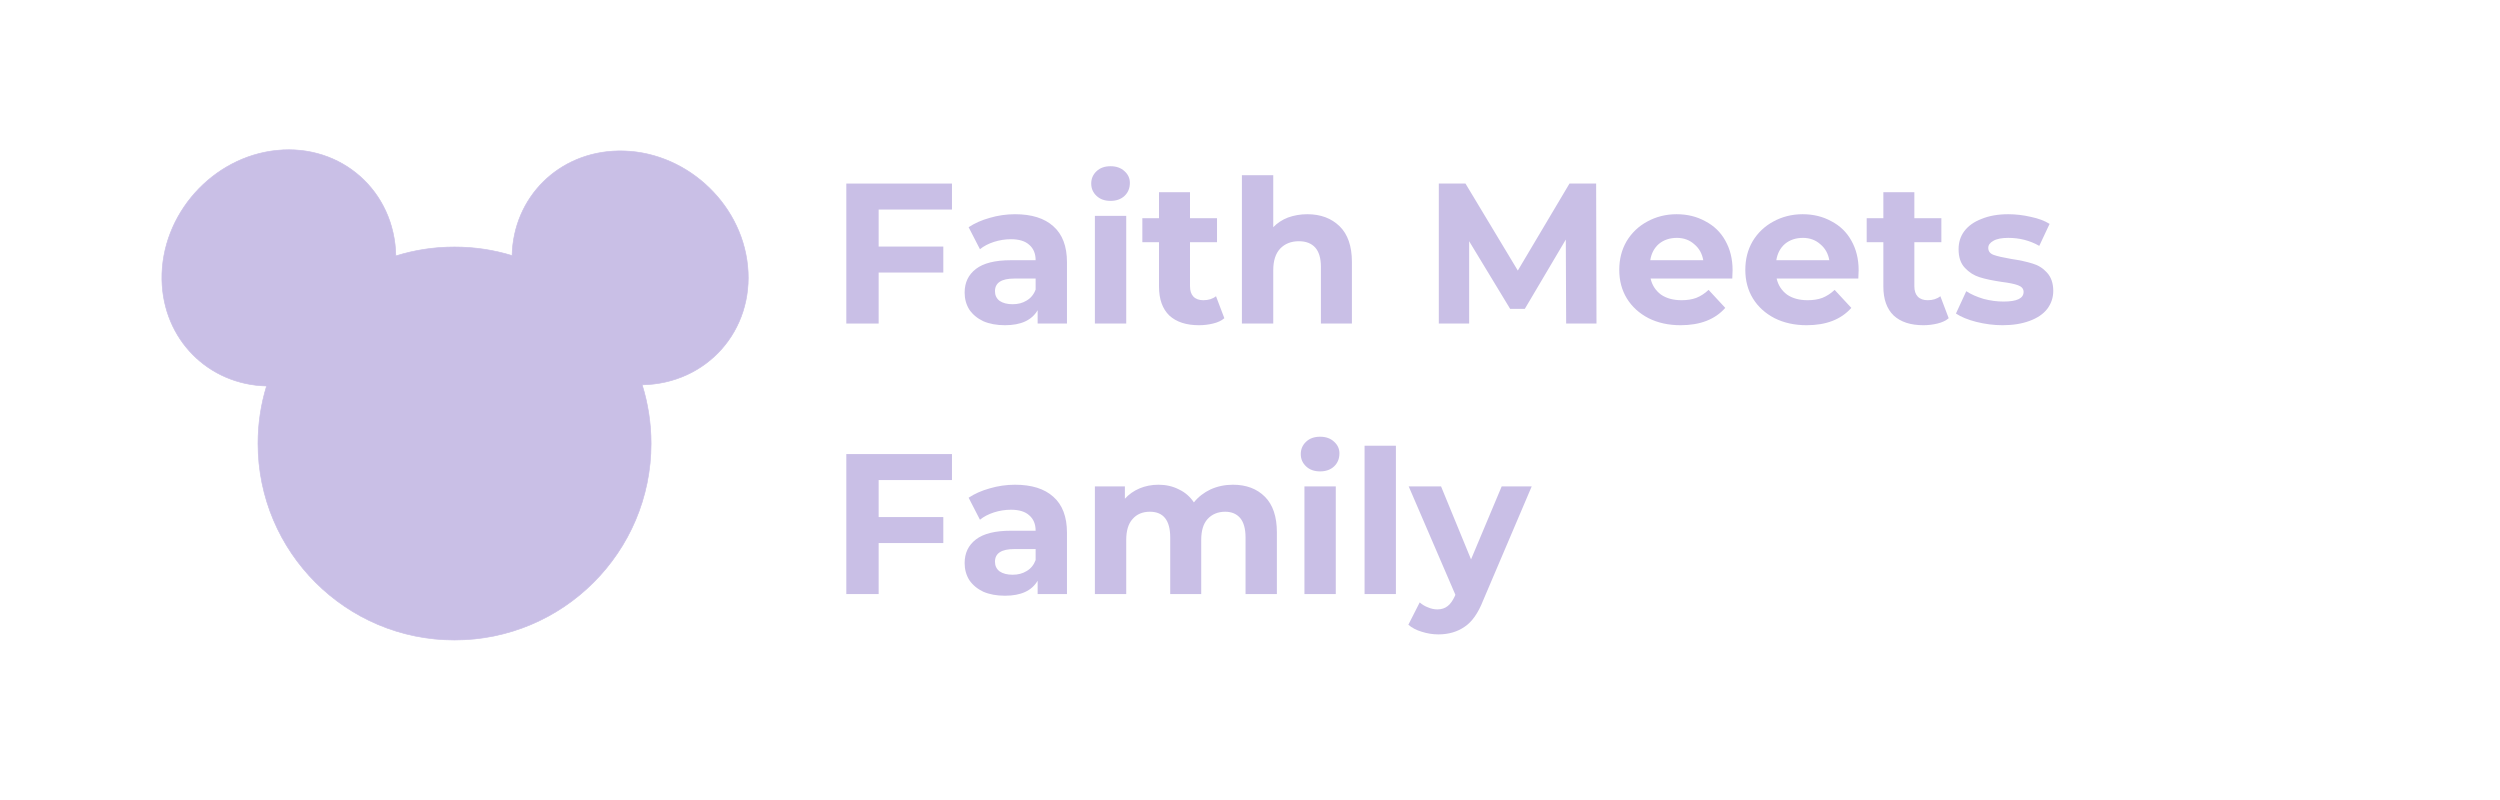
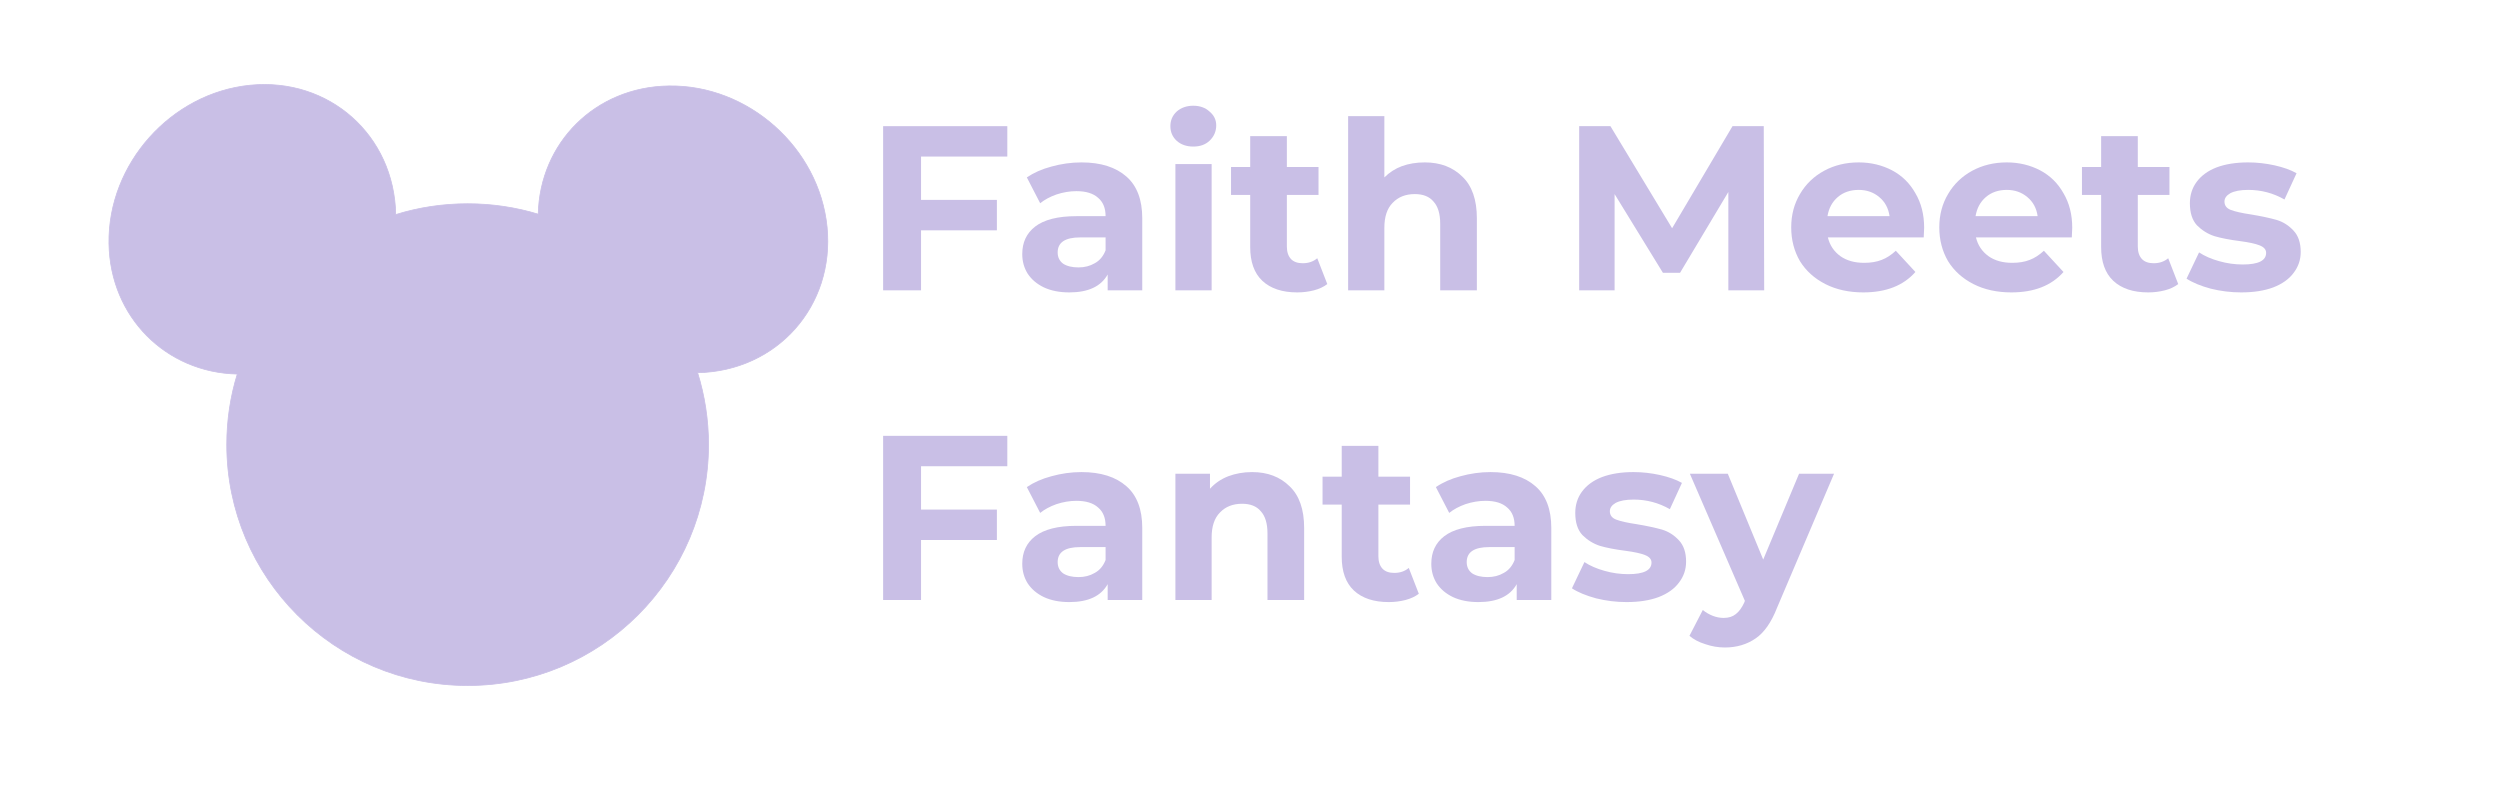
- <svg xmlns="http://www.w3.org/2000/svg" width="125" zoomAndPan="magnify" viewBox="0 0 112.5 37.5" height="40" preserveAspectRatio="xMidYMid meet" version="1.0">
+ <svg xmlns="http://www.w3.org/2000/svg" width="125" zoomAndPan="magnify" viewBox="0 0 93.75 30" height="40" preserveAspectRatio="xMidYMid meet" version="1.0">
  <defs>
    <g />
  </defs>
+   <path stroke-linecap="butt" transform="matrix(0.00145161, 0, 0, 0.00145161, -0.573993, -3.71522)" fill-opacity="1" fill="#c9bfe6" fill-rule="evenodd" stroke-linejoin="miter" d="M 12477.884 7822.915 C 13110.262 7822.915 13723.804 7917.099 14299.672 8092.012 C 14340.037 6254.078 15766.252 4809.026 17671.461 4779.425 C 19727.364 4747.134 21557.225 6377.863 21761.739 8423.002 C 21963.562 10465.449 20467.381 12147.307 18416.86 12187.671 C 18599.846 12774.303 18699.412 13398.609 18699.412 14044.442 C 18699.412 17480.813 15914.256 20268.66 12477.884 20268.66 C 9038.821 20268.66 6253.665 17480.813 6253.665 14044.442 C 6253.665 13409.373 6347.849 12798.522 6525.453 12222.654 C 4687.519 12182.289 3239.776 10753.383 3210.175 8850.866 C 3177.883 6794.963 4811.303 4965.103 6856.443 4760.589 C 8898.891 4558.766 10580.748 6054.946 10618.422 8102.776 C 11205.054 7919.79 11829.36 7822.915 12477.884 7822.915 Z M 12477.884 7822.915 " stroke="#c9bfe6" stroke-width="20" stroke-opacity="1" stroke-miterlimit="22.926" />
  <g fill="#c9bfe6" fill-opacity="1">
-     <g transform="translate(36.54592, 15.16643)">
+     <g transform="translate(32.38306, 10.8871)">
      <g>
-         <path d="M 2.297 -5.344 L 2.297 -3.609 L 5.328 -3.609 L 5.328 -2.391 L 2.297 -2.391 L 2.297 0 L 0.781 0 L 0.781 -6.562 L 5.734 -6.562 L 5.734 -5.344 Z M 2.297 -5.344 " />
+         <path d="M 2.156 -5.016 L 2.156 -3.391 L 5 -3.391 L 5 -2.25 L 2.156 -2.25 L 2.156 0 L 0.734 0 L 0.734 -6.156 L 5.391 -6.156 L 5.391 -5.016 Z M 2.156 -5.016 " />
      </g>
    </g>
  </g>
  <g fill="#c9bfe6" fill-opacity="1">
-     <g transform="translate(42.52952, 15.16643)">
+     <g transform="translate(38.00652, 10.8871)">
      <g>
-         <path d="M 2.703 -5.125 C 3.484 -5.125 4.082 -4.938 4.5 -4.562 C 4.926 -4.188 5.141 -3.625 5.141 -2.875 L 5.141 0 L 3.766 0 L 3.766 -0.625 C 3.492 -0.156 2.984 0.078 2.234 0.078 C 1.848 0.078 1.508 0.016 1.219 -0.109 C 0.938 -0.242 0.719 -0.426 0.562 -0.656 C 0.414 -0.895 0.344 -1.16 0.344 -1.453 C 0.344 -1.922 0.52 -2.289 0.875 -2.562 C 1.227 -2.832 1.773 -2.969 2.516 -2.969 L 3.672 -2.969 C 3.672 -3.281 3.57 -3.52 3.375 -3.688 C 3.188 -3.863 2.898 -3.953 2.516 -3.953 C 2.242 -3.953 1.977 -3.91 1.719 -3.828 C 1.457 -3.742 1.238 -3.629 1.062 -3.484 L 0.531 -4.516 C 0.812 -4.703 1.141 -4.848 1.516 -4.953 C 1.898 -5.066 2.297 -5.125 2.703 -5.125 Z M 2.594 -0.906 C 2.844 -0.906 3.062 -0.961 3.25 -1.078 C 3.445 -1.191 3.586 -1.363 3.672 -1.594 L 3.672 -2.109 L 2.672 -2.109 C 2.066 -2.109 1.766 -1.91 1.766 -1.516 C 1.766 -1.328 1.836 -1.176 1.984 -1.062 C 2.141 -0.957 2.344 -0.906 2.594 -0.906 Z M 2.594 -0.906 " />
+         <path d="M 2.547 -4.797 C 3.273 -4.797 3.836 -4.617 4.234 -4.266 C 4.629 -3.922 4.828 -3.398 4.828 -2.703 L 4.828 0 L 3.531 0 L 3.531 -0.594 C 3.281 -0.145 2.801 0.078 2.094 0.078 C 1.727 0.078 1.41 0.016 1.141 -0.109 C 0.879 -0.234 0.676 -0.406 0.531 -0.625 C 0.395 -0.844 0.328 -1.086 0.328 -1.359 C 0.328 -1.797 0.488 -2.141 0.812 -2.391 C 1.145 -2.648 1.66 -2.781 2.359 -2.781 L 3.453 -2.781 C 3.453 -3.082 3.359 -3.312 3.172 -3.469 C 2.992 -3.633 2.723 -3.719 2.359 -3.719 C 2.109 -3.719 1.859 -3.676 1.609 -3.594 C 1.367 -3.508 1.164 -3.398 1 -3.266 L 0.5 -4.234 C 0.758 -4.41 1.066 -4.547 1.422 -4.641 C 1.785 -4.742 2.16 -4.797 2.547 -4.797 Z M 2.438 -0.859 C 2.664 -0.859 2.867 -0.91 3.047 -1.016 C 3.234 -1.117 3.367 -1.281 3.453 -1.5 L 3.453 -1.984 L 2.5 -1.984 C 1.938 -1.984 1.656 -1.797 1.656 -1.422 C 1.656 -1.242 1.723 -1.102 1.859 -1 C 2.004 -0.906 2.195 -0.859 2.438 -0.859 Z M 2.438 -0.859 " />
      </g>
    </g>
  </g>
  <g fill="#c9bfe6" fill-opacity="1">
-     <g transform="translate(48.30711, 15.16643)">
+     <g transform="translate(43.43638, 10.8871)">
      <g>
-         <path d="M 0.672 -5.047 L 2.141 -5.047 L 2.141 0 L 0.672 0 Z M 1.406 -5.75 C 1.133 -5.75 0.914 -5.828 0.75 -5.984 C 0.582 -6.141 0.5 -6.332 0.5 -6.562 C 0.5 -6.789 0.582 -6.984 0.75 -7.141 C 0.914 -7.297 1.133 -7.375 1.406 -7.375 C 1.676 -7.375 1.895 -7.297 2.062 -7.141 C 2.227 -6.992 2.312 -6.812 2.312 -6.594 C 2.312 -6.344 2.227 -6.141 2.062 -5.984 C 1.895 -5.828 1.676 -5.75 1.406 -5.75 Z M 1.406 -5.75 " />
+         <path d="M 0.641 -4.734 L 2 -4.734 L 2 0 L 0.641 0 Z M 1.312 -5.391 C 1.062 -5.391 0.852 -5.461 0.688 -5.609 C 0.531 -5.754 0.453 -5.938 0.453 -6.156 C 0.453 -6.375 0.531 -6.555 0.688 -6.703 C 0.852 -6.848 1.062 -6.922 1.312 -6.922 C 1.562 -6.922 1.766 -6.848 1.922 -6.703 C 2.086 -6.566 2.172 -6.395 2.172 -6.188 C 2.172 -5.957 2.086 -5.766 1.922 -5.609 C 1.766 -5.461 1.562 -5.391 1.312 -5.391 Z M 1.312 -5.391 " />
      </g>
    </g>
  </g>
  <g fill="#c9bfe6" fill-opacity="1">
-     <g transform="translate(51.12568, 15.16643)">
+     <g transform="translate(46.08531, 10.8871)">
      <g>
-         <path d="M 3.922 -0.25 C 3.785 -0.133 3.609 -0.051 3.391 0 C 3.18 0.051 2.961 0.078 2.734 0.078 C 2.141 0.078 1.676 -0.07 1.344 -0.375 C 1.02 -0.688 0.859 -1.141 0.859 -1.734 L 0.859 -3.812 L 0.078 -3.812 L 0.078 -4.938 L 0.859 -4.938 L 0.859 -6.156 L 2.312 -6.156 L 2.312 -4.938 L 3.578 -4.938 L 3.578 -3.812 L 2.312 -3.812 L 2.312 -1.75 C 2.312 -1.539 2.363 -1.379 2.469 -1.266 C 2.582 -1.148 2.738 -1.094 2.938 -1.094 C 3.176 -1.094 3.375 -1.156 3.531 -1.281 Z M 3.922 -0.25 " />
+         <path d="M 3.688 -0.234 C 3.551 -0.129 3.383 -0.051 3.188 0 C 2.988 0.051 2.781 0.078 2.562 0.078 C 2 0.078 1.562 -0.066 1.25 -0.359 C 0.945 -0.648 0.797 -1.07 0.797 -1.625 L 0.797 -3.578 L 0.078 -3.578 L 0.078 -4.625 L 0.797 -4.625 L 0.797 -5.781 L 2.172 -5.781 L 2.172 -4.625 L 3.359 -4.625 L 3.359 -3.578 L 2.172 -3.578 L 2.172 -1.641 C 2.172 -1.441 2.223 -1.285 2.328 -1.172 C 2.43 -1.066 2.578 -1.016 2.766 -1.016 C 2.984 -1.016 3.164 -1.078 3.312 -1.203 Z M 3.688 -0.234 " />
      </g>
    </g>
  </g>
  <g fill="#c9bfe6" fill-opacity="1">
-     <g transform="translate(55.19903, 15.16643)">
+     <g transform="translate(49.91349, 10.8871)">
      <g>
-         <path d="M 3.734 -5.125 C 4.359 -5.125 4.863 -4.938 5.25 -4.562 C 5.633 -4.188 5.828 -3.629 5.828 -2.891 L 5.828 0 L 4.375 0 L 4.375 -2.656 C 4.375 -3.062 4.285 -3.363 4.109 -3.562 C 3.93 -3.758 3.676 -3.859 3.344 -3.859 C 2.977 -3.859 2.688 -3.742 2.469 -3.516 C 2.25 -3.285 2.141 -2.945 2.141 -2.5 L 2.141 0 L 0.672 0 L 0.672 -6.953 L 2.141 -6.953 L 2.141 -4.516 C 2.328 -4.711 2.555 -4.863 2.828 -4.969 C 3.109 -5.07 3.41 -5.125 3.734 -5.125 Z M 3.734 -5.125 " />
+         <path d="M 3.516 -4.797 C 4.098 -4.797 4.566 -4.617 4.922 -4.266 C 5.285 -3.922 5.469 -3.398 5.469 -2.703 L 5.469 0 L 4.094 0 L 4.094 -2.5 C 4.094 -2.875 4.008 -3.148 3.844 -3.328 C 3.688 -3.516 3.453 -3.609 3.141 -3.609 C 2.797 -3.609 2.52 -3.5 2.312 -3.281 C 2.102 -3.07 2 -2.758 2 -2.344 L 2 0 L 0.641 0 L 0.641 -6.531 L 2 -6.531 L 2 -4.234 C 2.188 -4.422 2.406 -4.562 2.656 -4.656 C 2.914 -4.75 3.203 -4.797 3.516 -4.797 Z M 3.516 -4.797 " />
      </g>
    </g>
  </g>
  <g fill="#c9bfe6" fill-opacity="1">
-     <g transform="translate(61.66956, 15.16643)">
+     <g transform="translate(55.99457, 10.8871)">
      <g />
    </g>
  </g>
  <g fill="#c9bfe6" fill-opacity="1">
-     <g transform="translate(64.31958, 15.16643)">
+     <g transform="translate(58.48509, 10.8871)">
      <g>
-         <path d="M 6.75 0 L 6.734 -3.938 L 4.812 -0.688 L 4.125 -0.688 L 2.203 -3.859 L 2.203 0 L 0.781 0 L 0.781 -6.562 L 2.031 -6.562 L 4.484 -2.484 L 6.906 -6.562 L 8.156 -6.562 L 8.172 0 Z M 6.75 0 " />
+         <path d="M 6.328 0 L 6.328 -3.688 L 4.516 -0.656 L 3.875 -0.656 L 2.062 -3.609 L 2.062 0 L 0.734 0 L 0.734 -6.156 L 1.906 -6.156 L 4.219 -2.328 L 6.484 -6.156 L 7.656 -6.156 L 7.672 0 Z M 6.328 0 " />
      </g>
    </g>
  </g>
  <g fill="#c9bfe6" fill-opacity="1">
-     <g transform="translate(73.26221, 15.16643)">
+     <g transform="translate(66.88949, 10.8871)">
      <g>
-         <path d="M 5.609 -2.5 C 5.609 -2.477 5.602 -2.348 5.594 -2.109 L 1.766 -2.109 C 1.836 -1.797 2 -1.547 2.25 -1.359 C 2.508 -1.18 2.832 -1.094 3.219 -1.094 C 3.477 -1.094 3.707 -1.129 3.906 -1.203 C 4.113 -1.285 4.305 -1.41 4.484 -1.578 L 5.266 -0.734 C 4.785 -0.191 4.086 0.078 3.172 0.078 C 2.609 0.078 2.109 -0.031 1.672 -0.25 C 1.234 -0.477 0.895 -0.785 0.656 -1.172 C 0.414 -1.566 0.297 -2.016 0.297 -2.516 C 0.297 -3.016 0.41 -3.461 0.641 -3.859 C 0.879 -4.254 1.203 -4.562 1.609 -4.781 C 2.023 -5.008 2.484 -5.125 2.984 -5.125 C 3.484 -5.125 3.93 -5.016 4.328 -4.797 C 4.734 -4.586 5.047 -4.285 5.266 -3.891 C 5.492 -3.492 5.609 -3.031 5.609 -2.5 Z M 3 -4.016 C 2.664 -4.016 2.383 -3.922 2.156 -3.734 C 1.938 -3.547 1.801 -3.289 1.75 -2.969 L 4.234 -2.969 C 4.18 -3.281 4.039 -3.531 3.812 -3.719 C 3.594 -3.914 3.32 -4.016 3 -4.016 Z M 3 -4.016 " />
+         <path d="M 5.266 -2.344 C 5.266 -2.332 5.258 -2.211 5.25 -1.984 L 1.656 -1.984 C 1.727 -1.691 1.883 -1.457 2.125 -1.281 C 2.363 -1.113 2.66 -1.031 3.016 -1.031 C 3.266 -1.031 3.484 -1.066 3.672 -1.141 C 3.859 -1.211 4.035 -1.328 4.203 -1.484 L 4.938 -0.688 C 4.488 -0.176 3.836 0.078 2.984 0.078 C 2.453 0.078 1.977 -0.023 1.562 -0.234 C 1.156 -0.441 0.836 -0.727 0.609 -1.094 C 0.391 -1.469 0.281 -1.891 0.281 -2.359 C 0.281 -2.828 0.391 -3.242 0.609 -3.609 C 0.828 -3.984 1.129 -4.273 1.516 -4.484 C 1.898 -4.691 2.332 -4.797 2.812 -4.797 C 3.27 -4.797 3.688 -4.695 4.062 -4.5 C 4.438 -4.301 4.727 -4.016 4.938 -3.641 C 5.156 -3.273 5.266 -2.844 5.266 -2.344 Z M 2.812 -3.766 C 2.5 -3.766 2.238 -3.676 2.031 -3.5 C 1.82 -3.32 1.691 -3.082 1.641 -2.781 L 3.969 -2.781 C 3.926 -3.082 3.797 -3.32 3.578 -3.5 C 3.367 -3.676 3.113 -3.766 2.812 -3.766 Z M 2.812 -3.766 " />
      </g>
    </g>
  </g>
  <g fill="#c9bfe6" fill-opacity="1">
-     <g transform="translate(79.1709, 15.16643)">
+     <g transform="translate(72.44255, 10.8871)">
      <g>
-         <path d="M 5.609 -2.5 C 5.609 -2.477 5.602 -2.348 5.594 -2.109 L 1.766 -2.109 C 1.836 -1.797 2 -1.547 2.25 -1.359 C 2.508 -1.18 2.832 -1.094 3.219 -1.094 C 3.477 -1.094 3.707 -1.129 3.906 -1.203 C 4.113 -1.285 4.305 -1.41 4.484 -1.578 L 5.266 -0.734 C 4.785 -0.191 4.086 0.078 3.172 0.078 C 2.609 0.078 2.109 -0.031 1.672 -0.25 C 1.234 -0.477 0.895 -0.785 0.656 -1.172 C 0.414 -1.566 0.297 -2.016 0.297 -2.516 C 0.297 -3.016 0.41 -3.461 0.641 -3.859 C 0.879 -4.254 1.203 -4.562 1.609 -4.781 C 2.023 -5.008 2.484 -5.125 2.984 -5.125 C 3.484 -5.125 3.93 -5.016 4.328 -4.797 C 4.734 -4.586 5.047 -4.285 5.266 -3.891 C 5.492 -3.492 5.609 -3.031 5.609 -2.5 Z M 3 -4.016 C 2.664 -4.016 2.383 -3.922 2.156 -3.734 C 1.938 -3.547 1.801 -3.289 1.75 -2.969 L 4.234 -2.969 C 4.18 -3.281 4.039 -3.531 3.812 -3.719 C 3.594 -3.914 3.32 -4.016 3 -4.016 Z M 3 -4.016 " />
+         <path d="M 5.266 -2.344 C 5.266 -2.332 5.258 -2.211 5.25 -1.984 L 1.656 -1.984 C 1.727 -1.691 1.883 -1.457 2.125 -1.281 C 2.363 -1.113 2.66 -1.031 3.016 -1.031 C 3.266 -1.031 3.484 -1.066 3.672 -1.141 C 3.859 -1.211 4.035 -1.328 4.203 -1.484 L 4.938 -0.688 C 4.488 -0.176 3.836 0.078 2.984 0.078 C 2.453 0.078 1.977 -0.023 1.562 -0.234 C 1.156 -0.441 0.836 -0.727 0.609 -1.094 C 0.391 -1.469 0.281 -1.891 0.281 -2.359 C 0.281 -2.828 0.391 -3.242 0.609 -3.609 C 0.828 -3.984 1.129 -4.273 1.516 -4.484 C 1.898 -4.691 2.332 -4.797 2.812 -4.797 C 3.27 -4.797 3.688 -4.695 4.062 -4.5 C 4.438 -4.301 4.727 -4.016 4.938 -3.641 C 5.156 -3.273 5.266 -2.844 5.266 -2.344 Z M 2.812 -3.766 C 2.5 -3.766 2.238 -3.676 2.031 -3.5 C 1.82 -3.32 1.691 -3.082 1.641 -2.781 L 3.969 -2.781 C 3.926 -3.082 3.797 -3.32 3.578 -3.5 C 3.367 -3.676 3.113 -3.766 2.812 -3.766 Z M 2.812 -3.766 " />
      </g>
    </g>
  </g>
  <g fill="#c9bfe6" fill-opacity="1">
-     <g transform="translate(85.07959, 15.16643)">
+     <g transform="translate(77.9956, 10.8871)">
      <g>
-         <path d="M 3.922 -0.25 C 3.785 -0.133 3.609 -0.051 3.391 0 C 3.18 0.051 2.961 0.078 2.734 0.078 C 2.141 0.078 1.676 -0.07 1.344 -0.375 C 1.02 -0.688 0.859 -1.141 0.859 -1.734 L 0.859 -3.812 L 0.078 -3.812 L 0.078 -4.938 L 0.859 -4.938 L 0.859 -6.156 L 2.312 -6.156 L 2.312 -4.938 L 3.578 -4.938 L 3.578 -3.812 L 2.312 -3.812 L 2.312 -1.75 C 2.312 -1.539 2.363 -1.379 2.469 -1.266 C 2.582 -1.148 2.738 -1.094 2.938 -1.094 C 3.176 -1.094 3.375 -1.156 3.531 -1.281 Z M 3.922 -0.25 " />
+         <path d="M 3.688 -0.234 C 3.551 -0.129 3.383 -0.051 3.188 0 C 2.988 0.051 2.781 0.078 2.562 0.078 C 2 0.078 1.562 -0.066 1.25 -0.359 C 0.945 -0.648 0.797 -1.07 0.797 -1.625 L 0.797 -3.578 L 0.078 -3.578 L 0.078 -4.625 L 0.797 -4.625 L 0.797 -5.781 L 2.172 -5.781 L 2.172 -4.625 L 3.359 -4.625 L 3.359 -3.578 L 2.172 -3.578 L 2.172 -1.641 C 2.172 -1.441 2.223 -1.285 2.328 -1.172 C 2.43 -1.066 2.578 -1.016 2.766 -1.016 C 2.984 -1.016 3.164 -1.078 3.312 -1.203 Z M 3.688 -0.234 " />
      </g>
    </g>
  </g>
  <g fill="#c9bfe6" fill-opacity="1">
-     <g transform="translate(89.15294, 15.16643)">
+     <g transform="translate(81.82379, 10.8871)">
      <g>
-         <path d="M 2.375 0.078 C 1.957 0.078 1.547 0.023 1.141 -0.078 C 0.742 -0.18 0.426 -0.312 0.188 -0.469 L 0.672 -1.516 C 0.898 -1.367 1.172 -1.25 1.484 -1.156 C 1.805 -1.07 2.117 -1.031 2.422 -1.031 C 3.047 -1.031 3.359 -1.18 3.359 -1.484 C 3.359 -1.629 3.27 -1.734 3.094 -1.797 C 2.926 -1.859 2.672 -1.91 2.328 -1.953 C 1.91 -2.016 1.566 -2.086 1.297 -2.172 C 1.035 -2.254 0.805 -2.398 0.609 -2.609 C 0.41 -2.816 0.312 -3.109 0.312 -3.484 C 0.312 -3.805 0.398 -4.086 0.578 -4.328 C 0.766 -4.578 1.035 -4.77 1.391 -4.906 C 1.742 -5.051 2.16 -5.125 2.641 -5.125 C 2.992 -5.125 3.348 -5.082 3.703 -5 C 4.055 -4.926 4.348 -4.816 4.578 -4.672 L 4.094 -3.641 C 3.656 -3.891 3.172 -4.016 2.641 -4.016 C 2.328 -4.016 2.094 -3.969 1.938 -3.875 C 1.781 -3.789 1.703 -3.68 1.703 -3.547 C 1.703 -3.391 1.785 -3.281 1.953 -3.219 C 2.129 -3.156 2.398 -3.094 2.766 -3.031 C 3.18 -2.969 3.52 -2.895 3.781 -2.812 C 4.039 -2.738 4.266 -2.598 4.453 -2.391 C 4.648 -2.18 4.75 -1.895 4.75 -1.531 C 4.75 -1.219 4.656 -0.938 4.469 -0.688 C 4.281 -0.445 4.004 -0.258 3.641 -0.125 C 3.285 0.008 2.863 0.078 2.375 0.078 Z M 2.375 0.078 " />
+         <path d="M 2.219 0.078 C 1.832 0.078 1.453 0.031 1.078 -0.062 C 0.703 -0.164 0.398 -0.289 0.172 -0.438 L 0.641 -1.422 C 0.848 -1.285 1.098 -1.176 1.391 -1.094 C 1.691 -1.008 1.988 -0.969 2.281 -0.969 C 2.863 -0.969 3.156 -1.113 3.156 -1.406 C 3.156 -1.531 3.07 -1.625 2.906 -1.688 C 2.75 -1.75 2.508 -1.801 2.188 -1.844 C 1.789 -1.895 1.469 -1.957 1.219 -2.031 C 0.969 -2.113 0.75 -2.25 0.562 -2.438 C 0.383 -2.633 0.297 -2.91 0.297 -3.266 C 0.297 -3.566 0.379 -3.832 0.547 -4.062 C 0.723 -4.301 0.973 -4.484 1.297 -4.609 C 1.629 -4.734 2.023 -4.797 2.484 -4.797 C 2.816 -4.797 3.145 -4.758 3.469 -4.688 C 3.801 -4.613 4.078 -4.516 4.297 -4.391 L 3.844 -3.406 C 3.426 -3.645 2.973 -3.766 2.484 -3.766 C 2.191 -3.766 1.969 -3.723 1.812 -3.641 C 1.664 -3.555 1.594 -3.453 1.594 -3.328 C 1.594 -3.18 1.672 -3.078 1.828 -3.016 C 1.992 -2.953 2.25 -2.895 2.594 -2.844 C 2.977 -2.781 3.297 -2.711 3.547 -2.641 C 3.797 -2.566 4.008 -2.43 4.188 -2.234 C 4.363 -2.047 4.453 -1.781 4.453 -1.438 C 4.453 -1.145 4.363 -0.883 4.188 -0.656 C 4.02 -0.426 3.766 -0.242 3.422 -0.109 C 3.086 0.016 2.688 0.078 2.219 0.078 Z M 2.219 0.078 " />
      </g>
    </g>
  </g>
  <g fill="#c9bfe6" fill-opacity="1">
-     <g transform="translate(94.12762, 15.16643)">
+     <g transform="translate(86.50101, 10.8871)">
      <g />
    </g>
  </g>
  <g fill="#c9bfe6" fill-opacity="1">
-     <g transform="translate(36.54592, 27.8465)">
+     <g transform="translate(32.38306, 22.5)">
      <g>
-         <path d="M 2.297 -5.344 L 2.297 -3.609 L 5.328 -3.609 L 5.328 -2.391 L 2.297 -2.391 L 2.297 0 L 0.781 0 L 0.781 -6.562 L 5.734 -6.562 L 5.734 -5.344 Z M 2.297 -5.344 " />
+         <path d="M 2.156 -5.016 L 2.156 -3.391 L 5 -3.391 L 5 -2.25 L 2.156 -2.25 L 2.156 0 L 0.734 0 L 0.734 -6.156 L 5.391 -6.156 L 5.391 -5.016 Z M 2.156 -5.016 " />
      </g>
    </g>
  </g>
  <g fill="#c9bfe6" fill-opacity="1">
-     <g transform="translate(42.52952, 27.8465)">
+     <g transform="translate(38.00652, 22.5)">
      <g>
-         <path d="M 2.703 -5.125 C 3.484 -5.125 4.082 -4.938 4.5 -4.562 C 4.926 -4.188 5.141 -3.625 5.141 -2.875 L 5.141 0 L 3.766 0 L 3.766 -0.625 C 3.492 -0.156 2.984 0.078 2.234 0.078 C 1.848 0.078 1.508 0.016 1.219 -0.109 C 0.938 -0.242 0.719 -0.426 0.562 -0.656 C 0.414 -0.895 0.344 -1.16 0.344 -1.453 C 0.344 -1.922 0.52 -2.289 0.875 -2.562 C 1.227 -2.832 1.773 -2.969 2.516 -2.969 L 3.672 -2.969 C 3.672 -3.281 3.57 -3.52 3.375 -3.688 C 3.188 -3.863 2.898 -3.953 2.516 -3.953 C 2.242 -3.953 1.977 -3.91 1.719 -3.828 C 1.457 -3.742 1.238 -3.629 1.062 -3.484 L 0.531 -4.516 C 0.812 -4.703 1.141 -4.848 1.516 -4.953 C 1.898 -5.066 2.297 -5.125 2.703 -5.125 Z M 2.594 -0.906 C 2.844 -0.906 3.062 -0.961 3.25 -1.078 C 3.445 -1.191 3.586 -1.363 3.672 -1.594 L 3.672 -2.109 L 2.672 -2.109 C 2.066 -2.109 1.766 -1.91 1.766 -1.516 C 1.766 -1.328 1.836 -1.176 1.984 -1.062 C 2.141 -0.957 2.344 -0.906 2.594 -0.906 Z M 2.594 -0.906 " />
+         <path d="M 2.547 -4.797 C 3.273 -4.797 3.836 -4.617 4.234 -4.266 C 4.629 -3.922 4.828 -3.398 4.828 -2.703 L 4.828 0 L 3.531 0 L 3.531 -0.594 C 3.281 -0.145 2.801 0.078 2.094 0.078 C 1.727 0.078 1.41 0.016 1.141 -0.109 C 0.879 -0.234 0.676 -0.406 0.531 -0.625 C 0.395 -0.844 0.328 -1.086 0.328 -1.359 C 0.328 -1.797 0.488 -2.141 0.812 -2.391 C 1.145 -2.648 1.66 -2.781 2.359 -2.781 L 3.453 -2.781 C 3.453 -3.082 3.359 -3.312 3.172 -3.469 C 2.992 -3.633 2.723 -3.719 2.359 -3.719 C 2.109 -3.719 1.859 -3.676 1.609 -3.594 C 1.367 -3.508 1.164 -3.398 1 -3.266 L 0.5 -4.234 C 0.758 -4.41 1.066 -4.547 1.422 -4.641 C 1.785 -4.742 2.16 -4.797 2.547 -4.797 Z M 2.438 -0.859 C 2.664 -0.859 2.867 -0.91 3.047 -1.016 C 3.234 -1.117 3.367 -1.281 3.453 -1.5 L 3.453 -1.984 L 2.5 -1.984 C 1.938 -1.984 1.656 -1.797 1.656 -1.422 C 1.656 -1.242 1.723 -1.102 1.859 -1 C 2.004 -0.906 2.195 -0.859 2.438 -0.859 Z M 2.438 -0.859 " />
      </g>
    </g>
  </g>
  <g fill="#c9bfe6" fill-opacity="1">
-     <g transform="translate(48.30711, 27.8465)">
+     <g transform="translate(43.43638, 22.5)">
      <g>
-         <path d="M 7.141 -5.125 C 7.766 -5.125 8.266 -4.938 8.641 -4.562 C 9.016 -4.188 9.203 -3.629 9.203 -2.891 L 9.203 0 L 7.734 0 L 7.734 -2.656 C 7.734 -3.062 7.648 -3.363 7.484 -3.562 C 7.316 -3.758 7.082 -3.859 6.781 -3.859 C 6.438 -3.859 6.16 -3.742 5.953 -3.516 C 5.754 -3.297 5.656 -2.969 5.656 -2.531 L 5.656 0 L 4.203 0 L 4.203 -2.656 C 4.203 -3.457 3.883 -3.859 3.25 -3.859 C 2.906 -3.859 2.633 -3.742 2.438 -3.516 C 2.238 -3.297 2.141 -2.969 2.141 -2.531 L 2.141 0 L 0.672 0 L 0.672 -5.047 L 2.078 -5.047 L 2.078 -4.469 C 2.266 -4.676 2.492 -4.836 2.766 -4.953 C 3.035 -5.066 3.332 -5.125 3.656 -5.125 C 4.008 -5.125 4.328 -5.051 4.609 -4.906 C 4.898 -4.77 5.133 -4.566 5.312 -4.297 C 5.52 -4.555 5.781 -4.758 6.094 -4.906 C 6.414 -5.051 6.766 -5.125 7.141 -5.125 Z M 7.141 -5.125 " />
+         <path d="M 3.516 -4.797 C 4.098 -4.797 4.566 -4.617 4.922 -4.266 C 5.285 -3.922 5.469 -3.398 5.469 -2.703 L 5.469 0 L 4.094 0 L 4.094 -2.5 C 4.094 -2.875 4.008 -3.148 3.844 -3.328 C 3.688 -3.516 3.453 -3.609 3.141 -3.609 C 2.797 -3.609 2.52 -3.5 2.312 -3.281 C 2.102 -3.07 2 -2.758 2 -2.344 L 2 0 L 0.641 0 L 0.641 -4.734 L 1.938 -4.734 L 1.938 -4.172 C 2.125 -4.379 2.352 -4.535 2.625 -4.641 C 2.895 -4.742 3.191 -4.797 3.516 -4.797 Z M 3.516 -4.797 " />
      </g>
    </g>
  </g>
  <g fill="#c9bfe6" fill-opacity="1">
-     <g transform="translate(58.12996, 27.8465)">
+     <g transform="translate(49.51747, 22.5)">
      <g>
-         <path d="M 0.672 -5.047 L 2.141 -5.047 L 2.141 0 L 0.672 0 Z M 1.406 -5.75 C 1.133 -5.75 0.914 -5.828 0.75 -5.984 C 0.582 -6.141 0.5 -6.332 0.5 -6.562 C 0.5 -6.789 0.582 -6.984 0.75 -7.141 C 0.914 -7.297 1.133 -7.375 1.406 -7.375 C 1.676 -7.375 1.895 -7.297 2.062 -7.141 C 2.227 -6.992 2.312 -6.812 2.312 -6.594 C 2.312 -6.344 2.227 -6.141 2.062 -5.984 C 1.895 -5.828 1.676 -5.75 1.406 -5.75 Z M 1.406 -5.75 " />
+         <path d="M 3.688 -0.234 C 3.551 -0.129 3.383 -0.051 3.188 0 C 2.988 0.051 2.781 0.078 2.562 0.078 C 2 0.078 1.562 -0.066 1.25 -0.359 C 0.945 -0.648 0.797 -1.07 0.797 -1.625 L 0.797 -3.578 L 0.078 -3.578 L 0.078 -4.625 L 0.797 -4.625 L 0.797 -5.781 L 2.172 -5.781 L 2.172 -4.625 L 3.359 -4.625 L 3.359 -3.578 L 2.172 -3.578 L 2.172 -1.641 C 2.172 -1.441 2.223 -1.285 2.328 -1.172 C 2.43 -1.066 2.578 -1.016 2.766 -1.016 C 2.984 -1.016 3.164 -1.078 3.312 -1.203 Z M 3.688 -0.234 " />
      </g>
    </g>
  </g>
  <g fill="#c9bfe6" fill-opacity="1">
-     <g transform="translate(60.94853, 27.8465)">
+     <g transform="translate(53.34565, 22.5)">
      <g>
-         <path d="M 0.672 -6.953 L 2.141 -6.953 L 2.141 0 L 0.672 0 Z M 0.672 -6.953 " />
+         <path d="M 2.547 -4.797 C 3.273 -4.797 3.836 -4.617 4.234 -4.266 C 4.629 -3.922 4.828 -3.398 4.828 -2.703 L 4.828 0 L 3.531 0 L 3.531 -0.594 C 3.281 -0.145 2.801 0.078 2.094 0.078 C 1.727 0.078 1.41 0.016 1.141 -0.109 C 0.879 -0.234 0.676 -0.406 0.531 -0.625 C 0.395 -0.844 0.328 -1.086 0.328 -1.359 C 0.328 -1.797 0.488 -2.141 0.812 -2.391 C 1.145 -2.648 1.66 -2.781 2.359 -2.781 L 3.453 -2.781 C 3.453 -3.082 3.359 -3.312 3.172 -3.469 C 2.992 -3.633 2.723 -3.719 2.359 -3.719 C 2.109 -3.719 1.859 -3.676 1.609 -3.594 C 1.367 -3.508 1.164 -3.398 1 -3.266 L 0.5 -4.234 C 0.758 -4.41 1.066 -4.547 1.422 -4.641 C 1.785 -4.742 2.16 -4.797 2.547 -4.797 Z M 2.438 -0.859 C 2.664 -0.859 2.867 -0.91 3.047 -1.016 C 3.234 -1.117 3.367 -1.281 3.453 -1.5 L 3.453 -1.984 L 2.5 -1.984 C 1.938 -1.984 1.656 -1.797 1.656 -1.422 C 1.656 -1.242 1.723 -1.102 1.859 -1 C 2.004 -0.906 2.195 -0.859 2.438 -0.859 Z M 2.438 -0.859 " />
      </g>
    </g>
  </g>
  <g fill="#c9bfe6" fill-opacity="1">
-     <g transform="translate(63.76711, 27.8465)">
+     <g transform="translate(58.77551, 22.5)">
      <g>
-         <path d="M 5.688 -5.047 L 3.406 0.312 C 3.176 0.895 2.891 1.301 2.547 1.531 C 2.203 1.77 1.789 1.891 1.312 1.891 C 1.051 1.891 0.789 1.848 0.531 1.766 C 0.281 1.691 0.07 1.582 -0.094 1.438 L 0.438 0.391 C 0.551 0.492 0.68 0.57 0.828 0.625 C 0.973 0.688 1.117 0.719 1.266 0.719 C 1.461 0.719 1.625 0.664 1.75 0.562 C 1.875 0.469 1.988 0.305 2.094 0.078 L 2.109 0.031 L -0.078 -5.047 L 1.438 -5.047 L 2.844 -1.625 L 4.281 -5.047 Z M 5.688 -5.047 " />
+         <path d="M 2.219 0.078 C 1.832 0.078 1.453 0.031 1.078 -0.062 C 0.703 -0.164 0.398 -0.289 0.172 -0.438 L 0.641 -1.422 C 0.848 -1.285 1.098 -1.176 1.391 -1.094 C 1.691 -1.008 1.988 -0.969 2.281 -0.969 C 2.863 -0.969 3.156 -1.113 3.156 -1.406 C 3.156 -1.531 3.07 -1.625 2.906 -1.688 C 2.75 -1.75 2.508 -1.801 2.188 -1.844 C 1.789 -1.895 1.469 -1.957 1.219 -2.031 C 0.969 -2.113 0.75 -2.25 0.562 -2.438 C 0.383 -2.633 0.297 -2.91 0.297 -3.266 C 0.297 -3.566 0.379 -3.832 0.547 -4.062 C 0.723 -4.301 0.973 -4.484 1.297 -4.609 C 1.629 -4.734 2.023 -4.797 2.484 -4.797 C 2.816 -4.797 3.145 -4.758 3.469 -4.688 C 3.801 -4.613 4.078 -4.516 4.297 -4.391 L 3.844 -3.406 C 3.426 -3.645 2.973 -3.766 2.484 -3.766 C 2.191 -3.766 1.969 -3.723 1.812 -3.641 C 1.664 -3.555 1.594 -3.453 1.594 -3.328 C 1.594 -3.18 1.672 -3.078 1.828 -3.016 C 1.992 -2.953 2.25 -2.895 2.594 -2.844 C 2.977 -2.781 3.297 -2.711 3.547 -2.641 C 3.797 -2.566 4.008 -2.43 4.188 -2.234 C 4.363 -2.047 4.453 -1.781 4.453 -1.438 C 4.453 -1.145 4.363 -0.883 4.188 -0.656 C 4.02 -0.426 3.766 -0.242 3.422 -0.109 C 3.086 0.016 2.688 0.078 2.219 0.078 Z M 2.219 0.078 " />
      </g>
    </g>
  </g>
-   <path stroke-linecap="butt" transform="matrix(0.00148026, 0, 0, 0.00148026, 0.493421, 0.000000986842)" fill-opacity="1" fill="#c9bfe6" fill-rule="evenodd" stroke-linejoin="miter" d="M 12475.834 7821.666 C 13111.806 7821.666 13724.028 7916.666 14299.306 8093.472 C 14338.889 6254.166 15766.528 4808.055 17671.806 4779.027 C 19724.862 4747.361 21556.251 6378.194 21759.445 8423.333 C 21962.639 10465.833 20466.389 12149.444 18418.612 12186.389 C 18600.695 12774.861 18700.973 13397.639 18700.973 14044.166 C 18700.973 17482.639 15914.306 20266.667 12475.834 20266.667 C 9040 20266.667 6253.333 17482.639 6253.333 14044.166 C 6253.333 13410.833 6348.333 12798.611 6525.139 12223.333 C 4688.472 12181.111 3242.361 10753.472 3210.695 8850.833 C 3179.028 6795.138 4809.861 4963.749 6857.639 4760.555 C 8897.5 4557.361 10581.111 6053.611 10618.056 8104.027 C 11206.528 7919.305 11829.306 7821.666 12475.834 7821.666 Z M 12475.834 7821.666 " stroke="#c9bfe6" stroke-width="20" stroke-opacity="1" stroke-miterlimit="22.926" />
+   <g fill="#c9bfe6" fill-opacity="1">
+     <g transform="translate(63.44853, 22.5)">
+       <g>
+         <path d="M 5.328 -4.734 L 3.188 0.297 C 2.977 0.836 2.711 1.219 2.391 1.438 C 2.066 1.664 1.68 1.781 1.234 1.781 C 0.984 1.781 0.738 1.738 0.5 1.656 C 0.258 1.582 0.062 1.477 -0.094 1.344 L 0.406 0.375 C 0.52 0.469 0.645 0.539 0.781 0.594 C 0.914 0.645 1.051 0.672 1.188 0.672 C 1.375 0.672 1.523 0.625 1.641 0.531 C 1.766 0.438 1.875 0.285 1.969 0.078 L 1.984 0.031 L -0.078 -4.734 L 1.344 -4.734 L 2.672 -1.516 L 4.016 -4.734 Z M 5.328 -4.734 " />
+       </g>
+     </g>
+   </g>
</svg>
